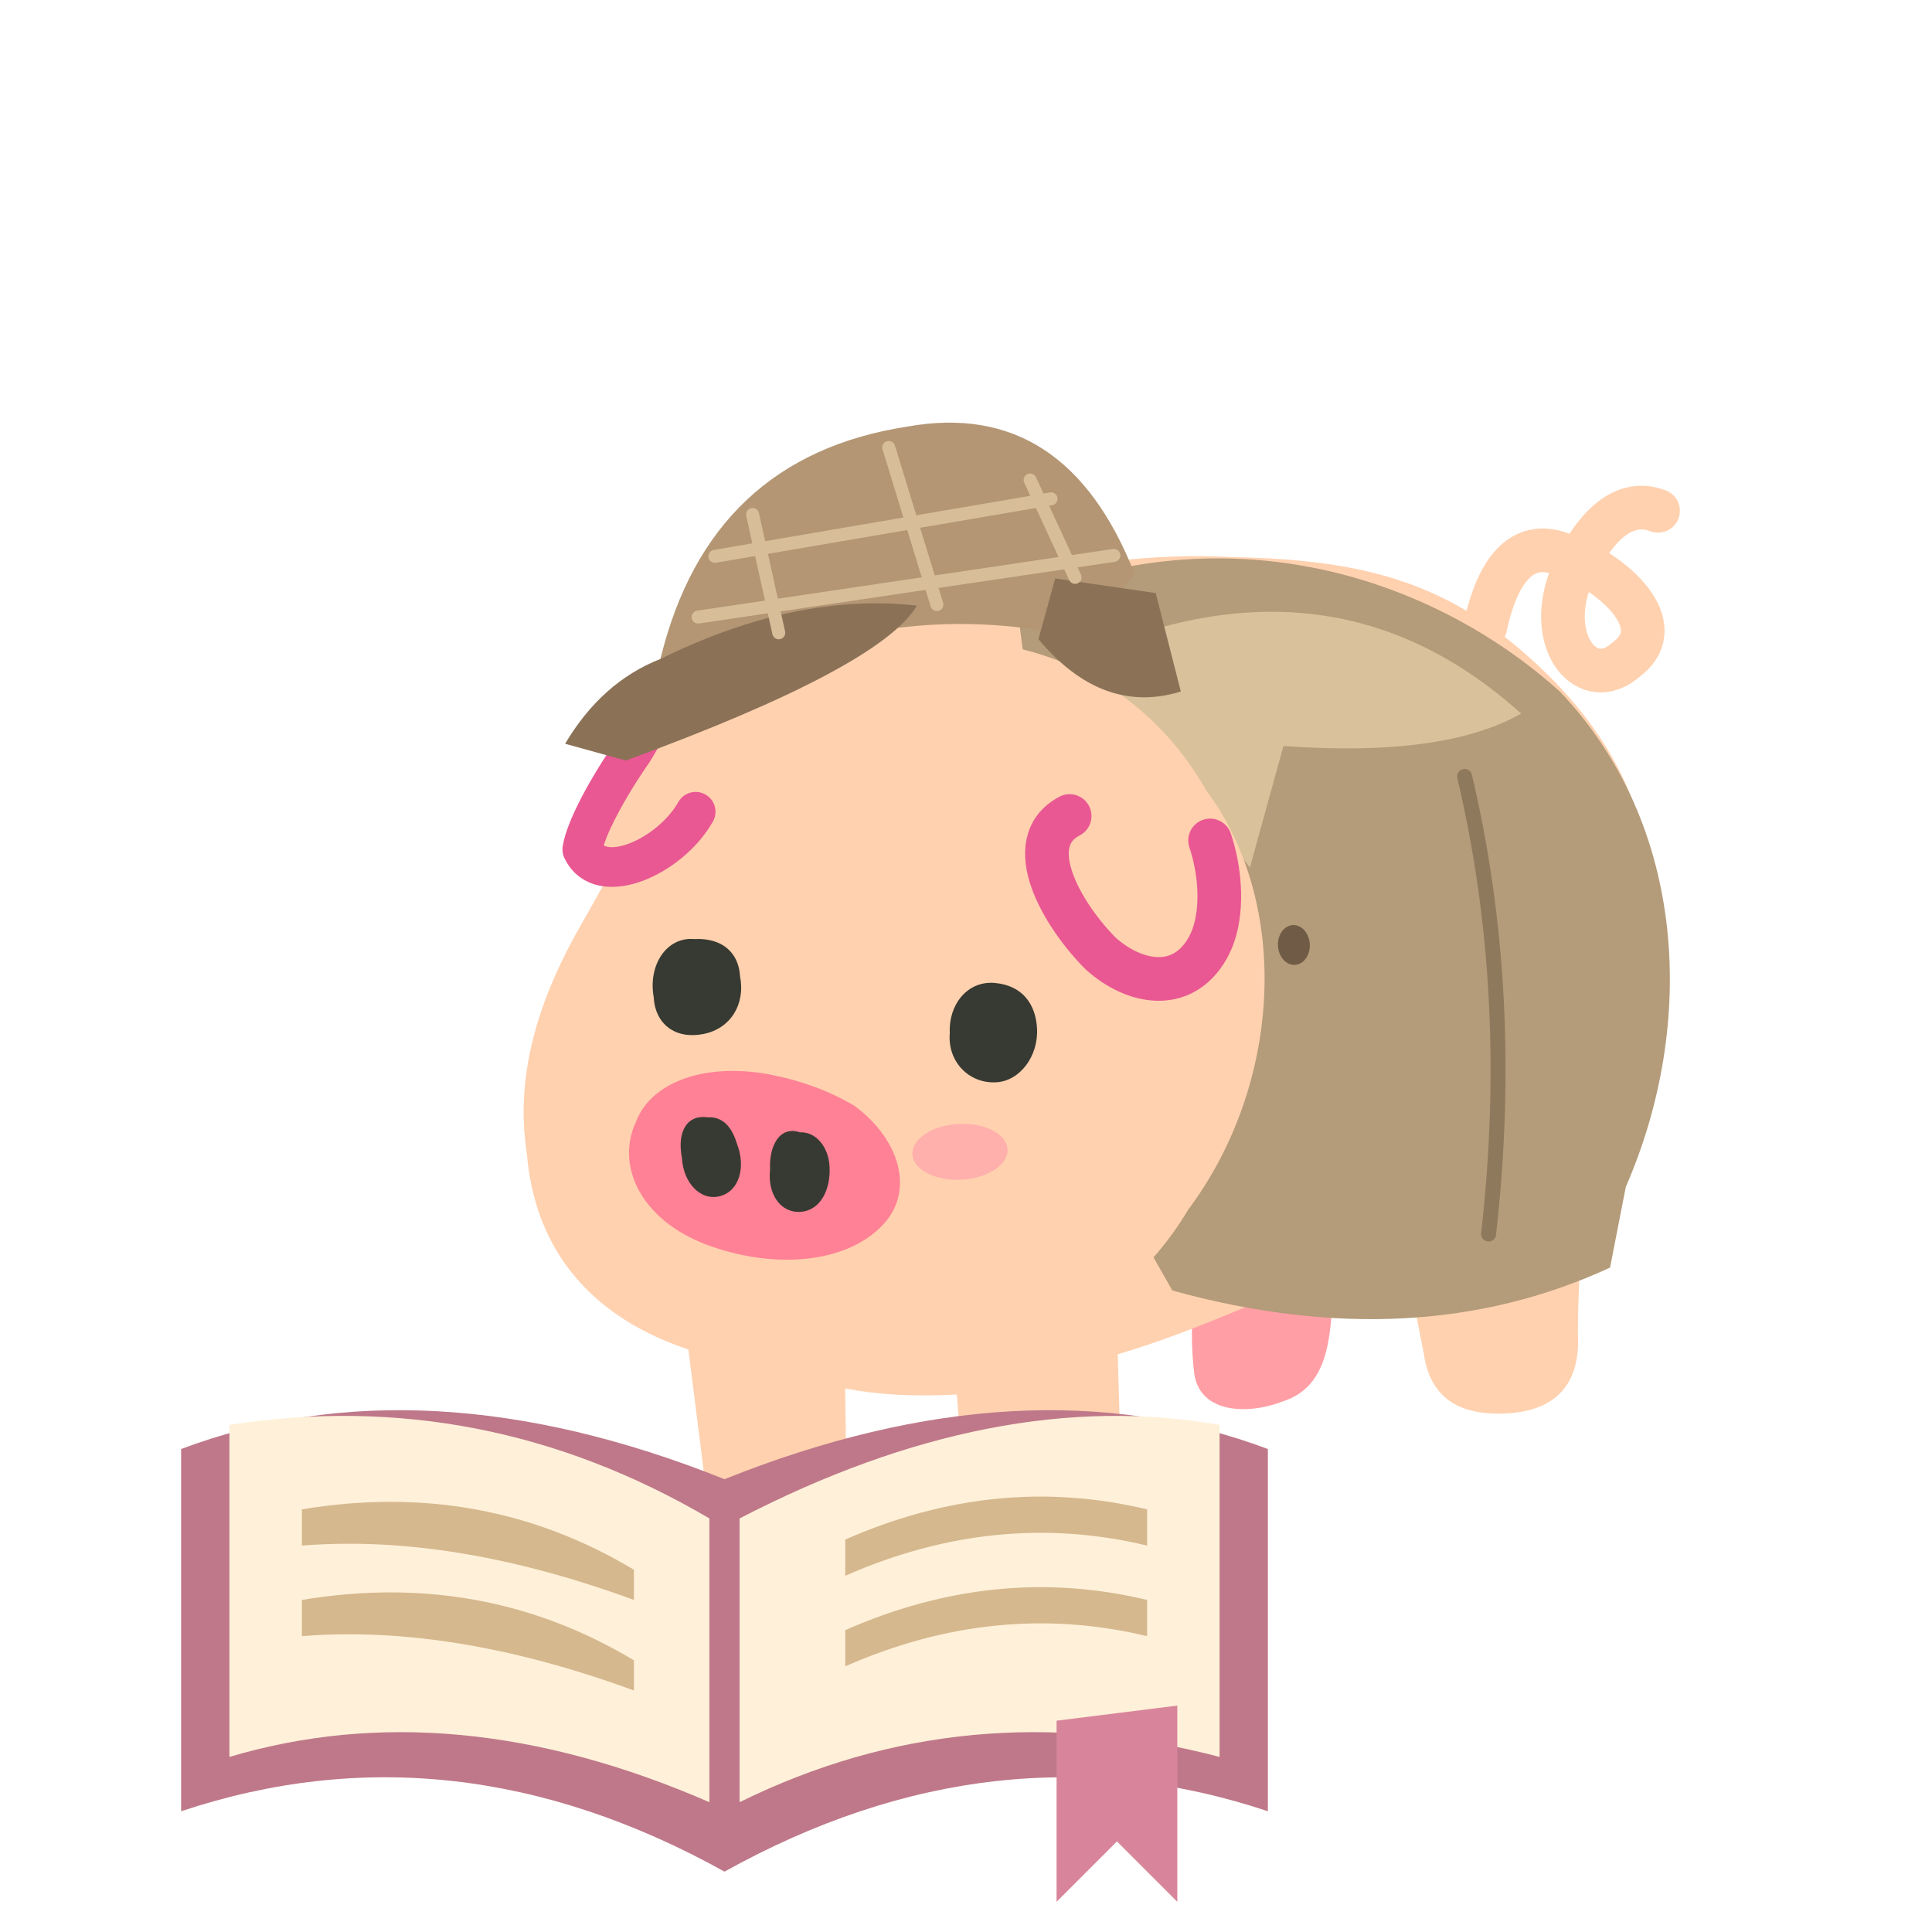
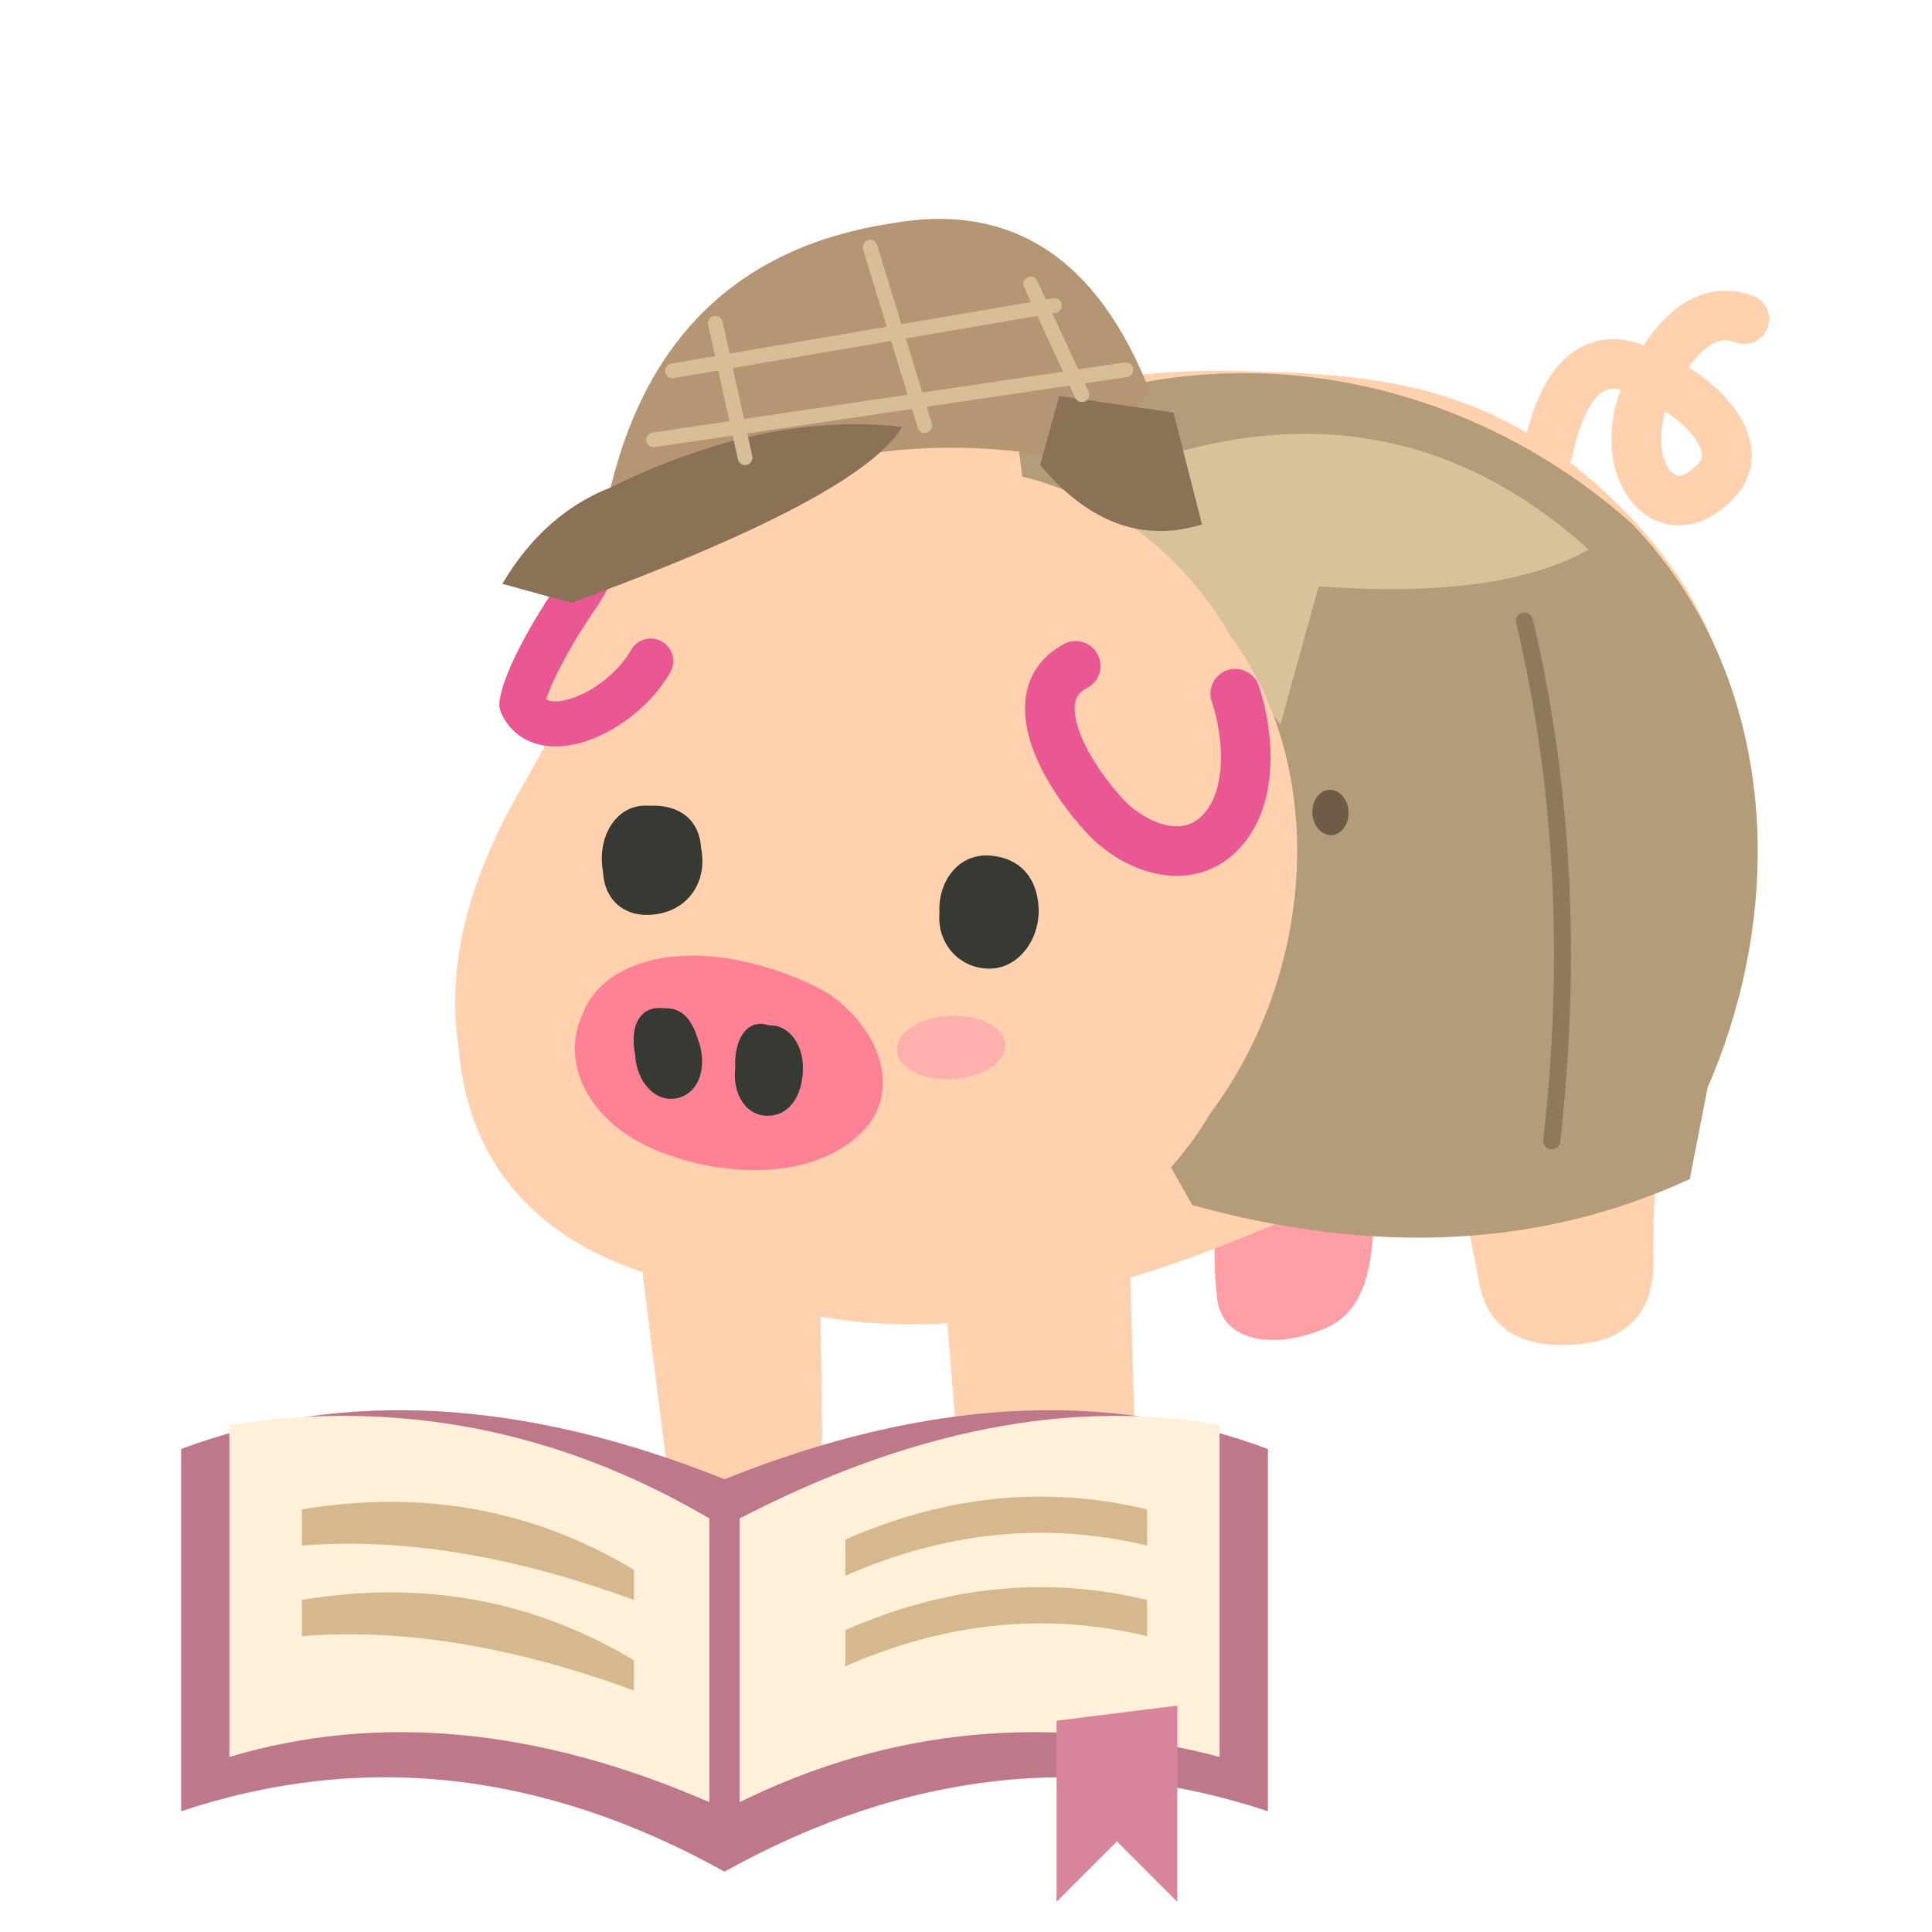
<svg xmlns="http://www.w3.org/2000/svg" width="64" height="64" viewBox="0 0 64 64" role="img" aria-label="侦探猪·学习">
  <g transform="translate(14 7) scale(0.75)">
    <g transform="rotate(-3 32 44)">
-       <g transform="translate(3 9) scale(.88)">
+       <g>
        <g transform="translate(-7.17 -0.78) scale(0.1993)" stroke-linecap="round" stroke-linejoin="round">
          <path fill="#FF9FA5" d="M214 210C213 221 210 232 211 246C212 256 224 257 233 254C244 251 246 240 247 225L248 211Z" />
          <path d="M294 62C298 47 305 40 315 45C327 50 341 64 329 72C319 80 309 67 316 51C322 39 330 31 339 35" fill="none" stroke="#FFD1AF" stroke-width="11" />
          <path fill="#FFD1AF" d="M110 70C155 46 192 37 231 41C259 43 279 48 298 64C320 83 332 105 332 128C333 146 326 163 319 180C312 197 309 223 308 241C308 254 301 260 289 260C277 260 270 255 269 244L267 230C266 222 261 219 253 220C231 227 213 235 192 240L191 282C191 292 185 298 173 298C159 298 152 293 152 284L151 248C140 248 131 247 123 245L122 271C121 282 116 287 104 287C93 287 88 283 87 273L84 232C63 224 52 210 48 192C42 170 48 148 62 126C69 115 75 106 80 94C87 79 96 68 110 70Z" />
          <path fill="#FFD1AF" d="M63 107C64 97 75 81 84 68C90 58 102 58 108 66L115 87L90 113Z" />
        </g>
        <path d="M28 9C39 5 49 9 55 15C61 22 61 32 57 40L56 44Q46 48 34 44L30 36Z" fill="#B49B79" />
        <path d="M31 12Q44 7 53 16Q49 18 41 17L39 23Z" fill="#D9C19B" />
        <path d="M50 19Q52 30 50 42" fill="none" stroke="#8E795C" stroke-width="0.75" stroke-linecap="round" stroke-linejoin="round" />
        <ellipse cx="41" cy="27" rx="0.8" ry="1" fill="#705C46" />
        <path d="M14 14C23 8 33 11 37 19C41 25 40 34 35 40C31 46 23 49 15 47C7 46 2 42 2 35C2 27 8 20 14 14Z" fill="#FFD1AF" />
        <g transform="translate(-7.17 -0.78) scale(0.1993)" stroke-linecap="round" stroke-linejoin="round">
          <path d="M97 65C88 63 83 75 78 82C71 91 65 101 64 106C68 116 86 109 93 98" fill="none" stroke="#E95892" stroke-width="10" />
          <path d="M187 104C174 110 184 129 193 139C201 147 213 150 220 139C225 131 224 119 222 112" fill="none" stroke="#E95892" stroke-width="11" />
          <path fill="#373A32" d="M91 130C84 129 79 136 80 144C80 151 85 155 92 154C99 153 103 147 102 140C102 134 98 130 91 130Z" />
          <path fill="#373A32" d="M166 145C159 144 154 150 154 157C153 164 158 170 165 170C171 170 176 164 176 157C176 151 173 146 166 145Z" />
          <path fill="#FF8195" d="M108 165C91 161 78 166 74 175C68 186 74 200 90 207C106 214 125 214 135 204C143 196 140 183 129 174C123 170 116 167 108 165Z" />
          <path fill="#373A32" d="M92 175C87 174 84 178 85 185C85 191 89 196 94 195C99 194 101 188 99 182C98 178 96 175 92 175Z" />
          <path fill="#373A32" d="M115 180C110 178 107 183 107 189C106 195 109 200 114 200C119 200 122 195 122 189C122 184 119 180 115 180Z" />
        </g>
        <ellipse cx="23.72" cy="36.49" rx="2.39" ry="1.4" fill="#FFAFAC" />
        <path d="M10 11Q13 1 23 0Q31-1 34 8L31 11Q20 8 10 14Z" fill="#B49674" />
        <path d="M10 11Q17 8 23 9Q21 12 8 16L5 15Q7 12 10 11Z" fill="#8B7257" />
        <path d="M30 8L35 9L36 14Q32 15 29 11Z" fill="#8B7257" />
        <path d="M15 4L16 10M22 1L24 9M29 3L31 8M13 6L30 4M12 9L33 7" fill="none" stroke="#D7BE99" stroke-width="0.65" stroke-linecap="round" stroke-linejoin="round" />
      </g>
    </g>
  </g>
  <path d="M6 48Q14 45 24 49Q34 45 42 48L42 60Q33 57 24 62Q15 57 6 60Z" fill="#BF7889" />
  <path d="M7.6 47.2Q16 45.9 23.5 50.3V59.7Q15 56 7.6 58.2Z" fill="#FFF1D9" />
  <path d="M24.5 50.3Q33 45.9 40.4 47.2V58.2Q32 56 24.5 59.7Z" fill="#FFF1D9" />
  <path d="M10 50Q16 49 21 52V53Q15 50.8 10 51.2ZM10 53Q16 52 21 55V56Q15 53.8 10 54.2ZM28 51Q33 48.8 38 50V51.2Q33 50 28 52.2ZM28 54Q33 51.8 38 53V54.2Q33 53 28 55.2Z" fill="#D6B88F" />
  <path d="M35 57V63L37 61L39 63V56.5Z" fill="#D8859B" />
</svg>
